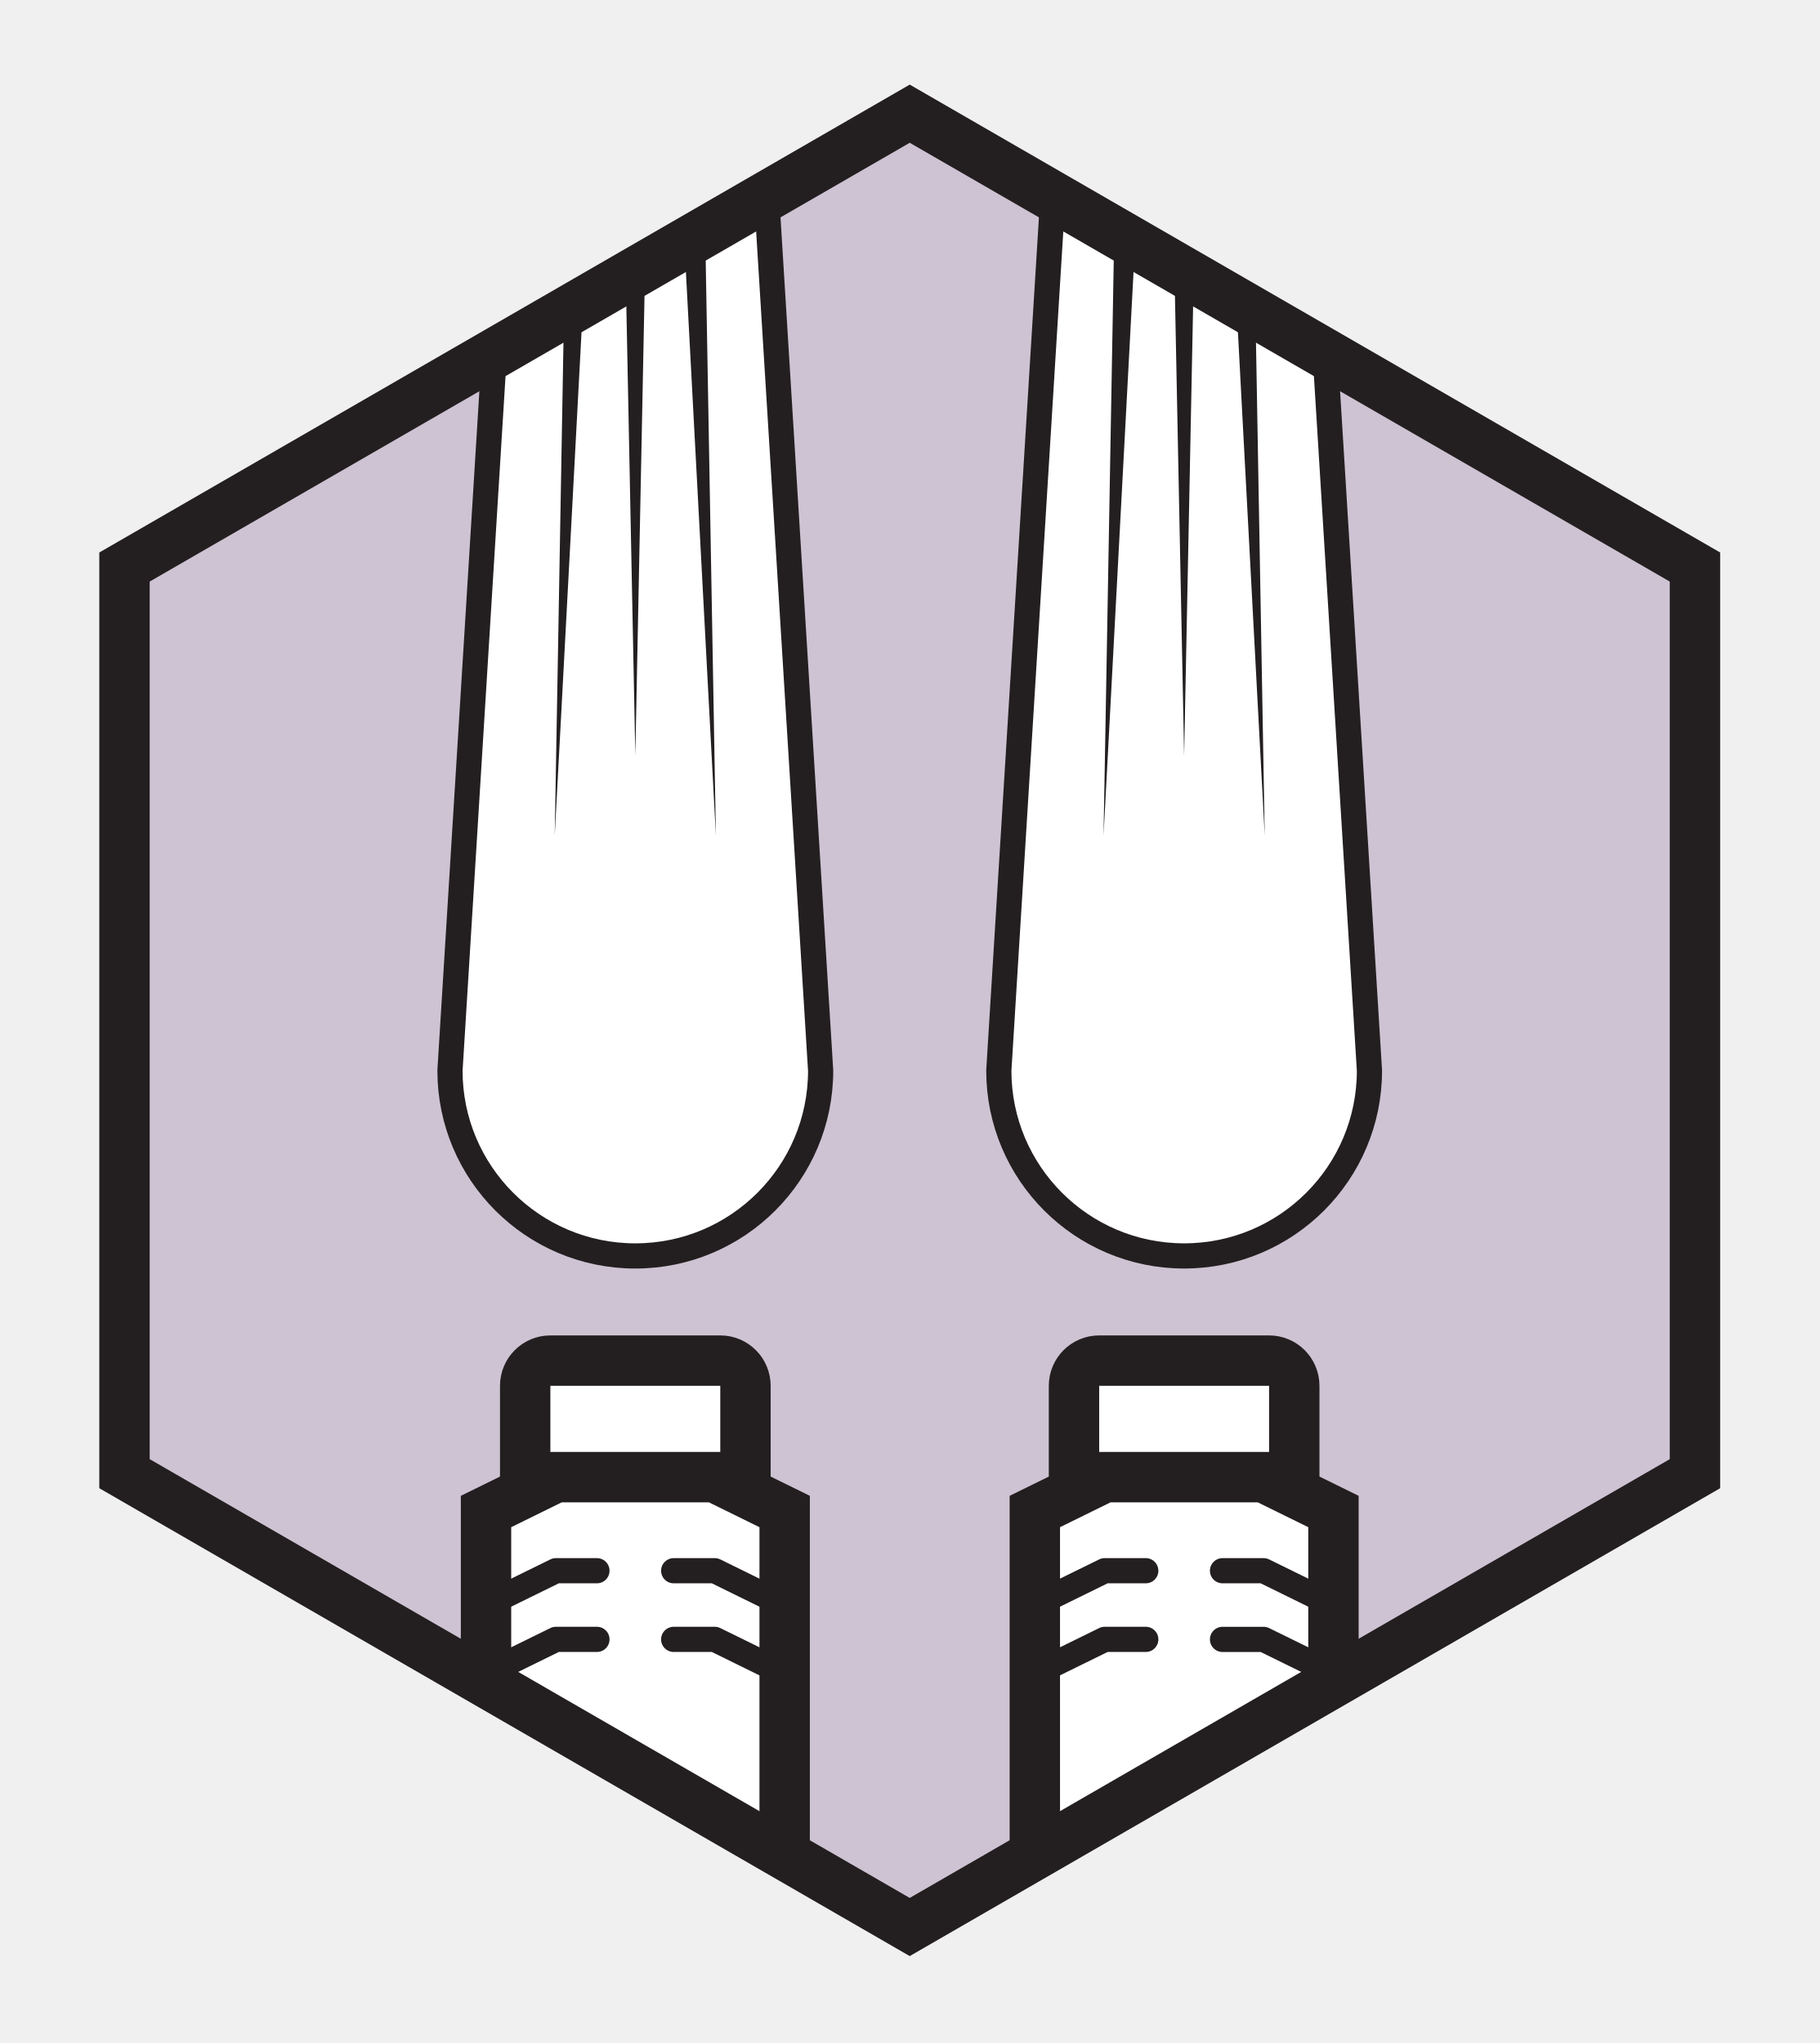
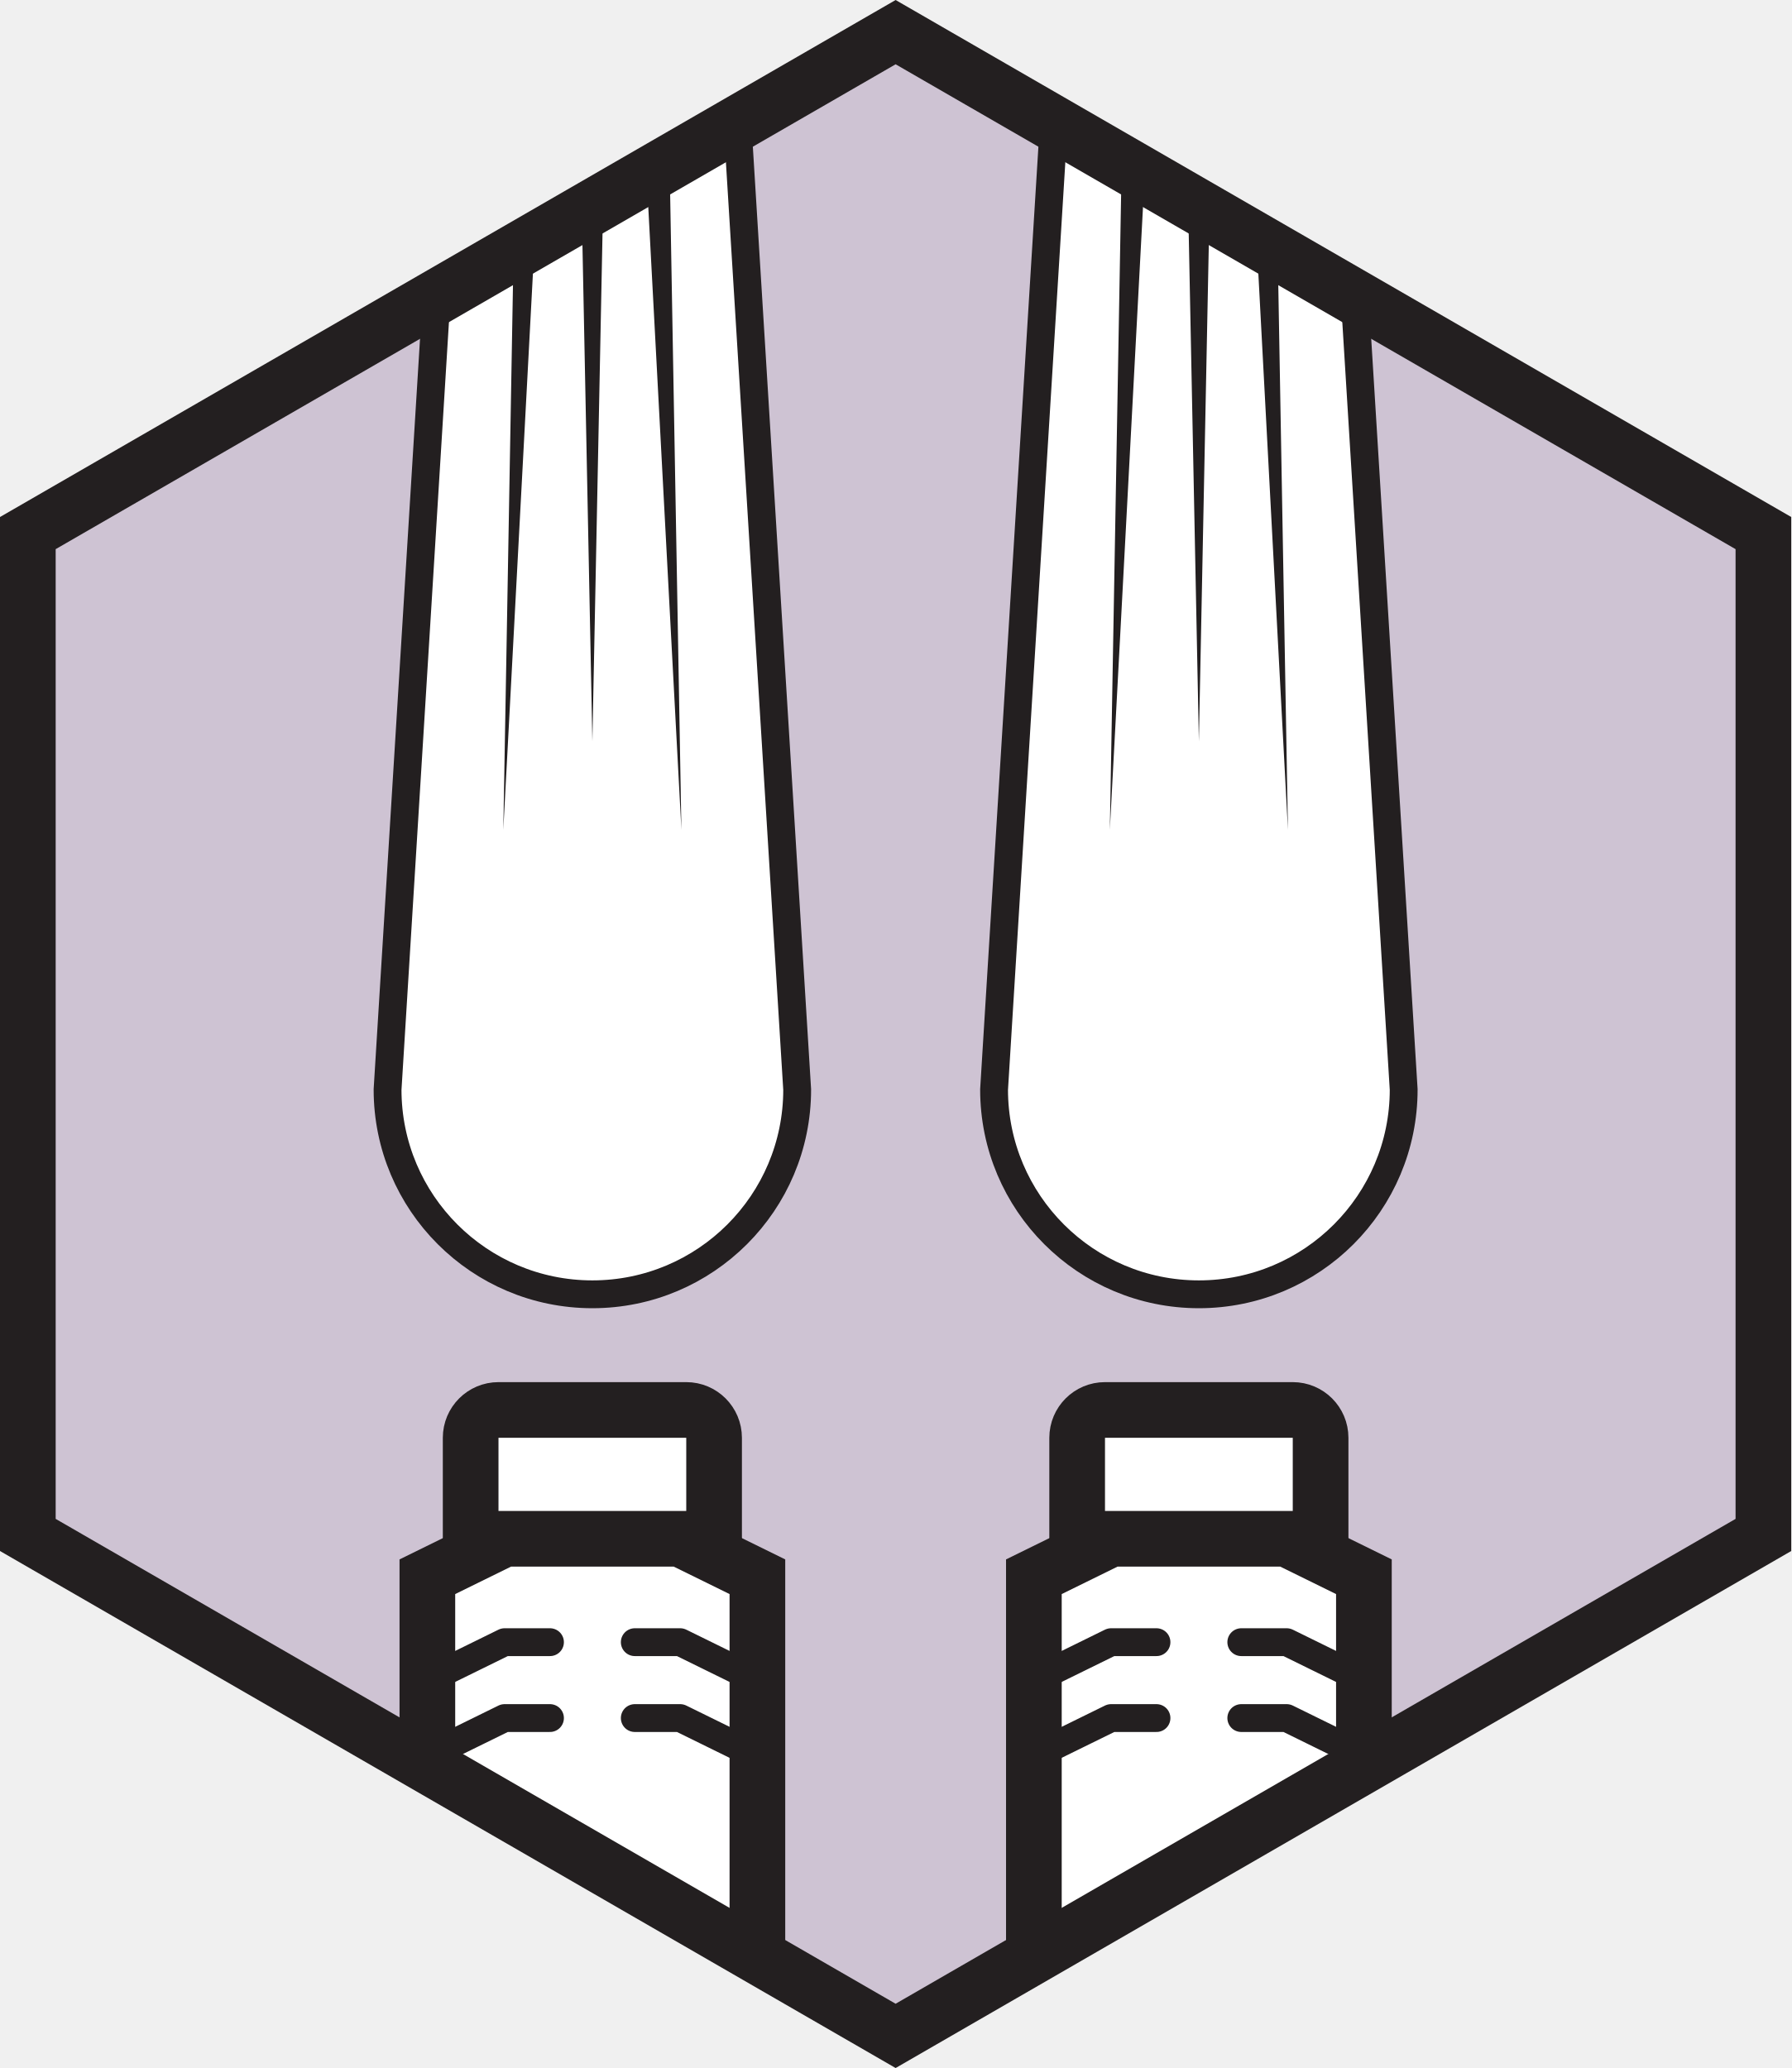
- <svg xmlns="http://www.w3.org/2000/svg" viewBox="0 0 301 338" fill-rule="evenodd" clip-rule="evenodd" stroke-miterlimit="10">
-   <g transform="translate(.5 .06) scale(4.16667)">
-     <path fill="none" d="M0 0h72v81H0z" />
-     <clipPath id="prefix__a">
-       <path d="M0 0h72v81H0z" />
+ <svg xmlns="http://www.w3.org/2000/svg" fill-rule="evenodd" stroke-miterlimit="10" clip-rule="evenodd" viewBox="0 0 64.354 74.309" xml:space="preserve">
+   <g transform="translate(-3.8229 -3.3453)">
+     <clipPath id="a">
+       <path d="M4.823 22.5v36L36 76.5l31.177-18v-36L36 4.5Z" clip-rule="nonzero" />
    </clipPath>
-     <g clip-path="url(#prefix__a)">
-       <clipPath id="prefix__b">
-         <path d="M4.823 22.5v36L36 76.5l31.177-18v-36L36 4.5l-31.177 18z" clip-rule="nonzero" />
-       </clipPath>
-       <g clip-path="url(#prefix__b)">
-         <path d="M67.177 58.706v-36L36 4.706l-31.177 18v36l31.177 18 31.177-18z" fill="#7f5a90" fill-rule="nonzero" opacity=".3" />
-         <path d="M20.732 58.737h8.746V55.01a1 1 0 00-1-1h-6.746a1 1 0 00-1 1v3.728z" fill="#fff" fill-rule="nonzero" stroke="#231f20" stroke-width="2" />
-         <path d="M20.066 4.97l-2.32 37.526a7.358 7.358 0 0014.717 0L30.143 4.97H20.067z" fill="#fff" fill-rule="nonzero" stroke="#231f20" />
-         <path d="M25.605 4.97l-.5 25.017-.5-25.016h1zM27.804 4.953l.5 28.214-1.499-28.18 1-.034zM23.405 4.988l-1.5 28.18.5-28.215 1 .035z" fill="#231f20" fill-rule="nonzero" />
-         <path d="M19.177 76.075h11.857V60.002l-2.774-1.364h-6.31l-2.773 1.364v16.073zM13.006 99.717h20.398V76.075H16.006a3 3 0 01-3 3v20.642z" fill="#fff" fill-rule="nonzero" stroke="#231f20" stroke-width="2" />
-         <path d="M19.177 63.716l2.774-1.363h1.63M19.177 66.442l2.774-1.363h1.63M31.033 63.716l-2.774-1.363h-1.631M31.033 66.442l-2.774-1.363h-1.631" fill="none" stroke="#231f20" stroke-linecap="round" stroke-linejoin="round" />
-         <path d="M51.268 58.737h-8.746V55.01a1 1 0 011-1h6.746a1 1 0 011 1v3.728z" fill="#fff" fill-rule="nonzero" stroke="#231f20" stroke-width="2" />
-         <path d="M52.824 76.075H40.967V60.002l2.774-1.364h6.309l2.774 1.364v16.073zM58.994 99.717H38.596V76.075h17.398a3 3 0 003 3v20.642z" fill="#fff" fill-rule="nonzero" stroke="#231f20" stroke-width="2" />
-         <path d="M52.824 63.716l-2.774-1.363h-1.631M52.824 66.442L50.05 65.08h-1.631M40.967 63.716l2.774-1.363h1.631M40.967 66.442l2.774-1.363h1.631" fill="none" stroke="#231f20" stroke-linecap="round" stroke-linejoin="round" />
-         <path d="M41.856 4.97l-2.319 37.526a7.358 7.358 0 0014.716 0L51.934 4.97H41.856z" fill="#fff" fill-rule="nonzero" stroke="#231f20" />
-         <path d="M47.395 4.97l-.5 25.017-.5-25.016h1zM49.595 4.953l.5 28.214-1.5-28.18 1-.034zM45.195 4.988l-1.5 28.18.501-28.215 1 .035z" fill="#231f20" fill-rule="nonzero" />
-         <path d="M16.726 75.936v13.126M55.293 75.936v13.126" fill="none" stroke="#231f20" />
-       </g>
-       <g>
-         <path d="M67.177 58.5v-36L36 4.5l-31.177 18v36L36 76.5l31.177-18z" fill="none" stroke="#231f20" stroke-width="2" />
-       </g>
+     <g clip-path="url(#a)">
+       <path fill="#7f5a90" fill-rule="nonzero" d="M67.177 58.706v-36l-31.177-18-31.177 18v36l31.177 18z" opacity=".3" />
+       <path fill="#fff" fill-rule="nonzero" stroke="#231f20" stroke-width="2" d="M20.732 58.737h8.746v-3.728c0-.552-.447-1-1-1h-6.746c-.552 0-1 .448-1 1Z" />
+       <path fill="#fff" fill-rule="nonzero" stroke="#231f20" d="m20.066 4.971-2.319 37.525c0 4.063 3.295 7.357 7.358 7.357 4.064 0 7.358-3.294 7.358-7.357l-2.319-37.525Z" />
+       <path fill="#231f20" fill-rule="nonzero" d="m25.605 4.971-.5 25.016-.5-25.016Zm2.199-.018.5 28.214-1.499-28.179Zm-4.399.035-1.5 28.179.501-28.214Z" />
+       <path fill="#fff" fill-rule="nonzero" stroke="#231f20" stroke-width="2" d="M19.177 76.075h11.857v-16.073l-2.774-1.364h-6.309l-2.774 1.364Zm-6.17 23.642h20.398v-23.642h-17.398c0 1.657-1.343 3-3 3Z" />
+       <path fill="none" stroke="#231f20" stroke-linecap="round" stroke-linejoin="round" d="m19.177 63.716 2.774-1.363h1.631m-4.405 4.09 2.774-1.363h1.631m7.452-1.364-2.774-1.363h-1.631m4.405 4.09-2.774-1.363h-1.631" />
+       <path fill="#fff" fill-rule="nonzero" stroke="#231f20" stroke-width="2" d="M51.268 58.737h-8.746v-3.728c0-.552.447-1 1-1h6.746c.552 0 1 .448 1 1z" />
+       <path fill="#fff" fill-rule="nonzero" stroke="#231f20" stroke-width="2" d="M52.824 76.075h-11.857v-16.073l2.774-1.364h6.309l2.774 1.364Zm6.17 23.642h-20.398v-23.642h17.398c0 1.657 1.343 3 3 3z" />
+       <path fill="none" stroke="#231f20" stroke-linecap="round" stroke-linejoin="round" d="m52.824 63.716-2.774-1.363h-1.631m4.405 4.09-2.774-1.363h-1.631m-7.452-1.364 2.774-1.363h1.631m-4.405 4.09 2.774-1.363h1.631" />
+       <path fill="#fff" fill-rule="nonzero" stroke="#231f20" d="m41.856 4.971-2.319 37.525c0 4.063 3.295 7.357 7.358 7.357 4.064 0 7.358-3.294 7.358-7.357l-2.319-37.525Z" />
+       <path fill="#231f20" fill-rule="nonzero" d="m47.395 4.971-.5 25.016-.5-25.016Zm2.2-.018.5 28.214-1.499-28.179Zm-4.399.035-1.5 28.179.501-28.214Z" />
+       <path fill="none" stroke="#231f20" d="M16.726 75.936v13.126m38.566-13.126v13.126" />
    </g>
  </g>
+   <path fill="none" stroke="#231f20" stroke-width="2" d="M63.354 55.155v-36l-31.177-18-31.177 18v36l31.177 18z" />
</svg>
